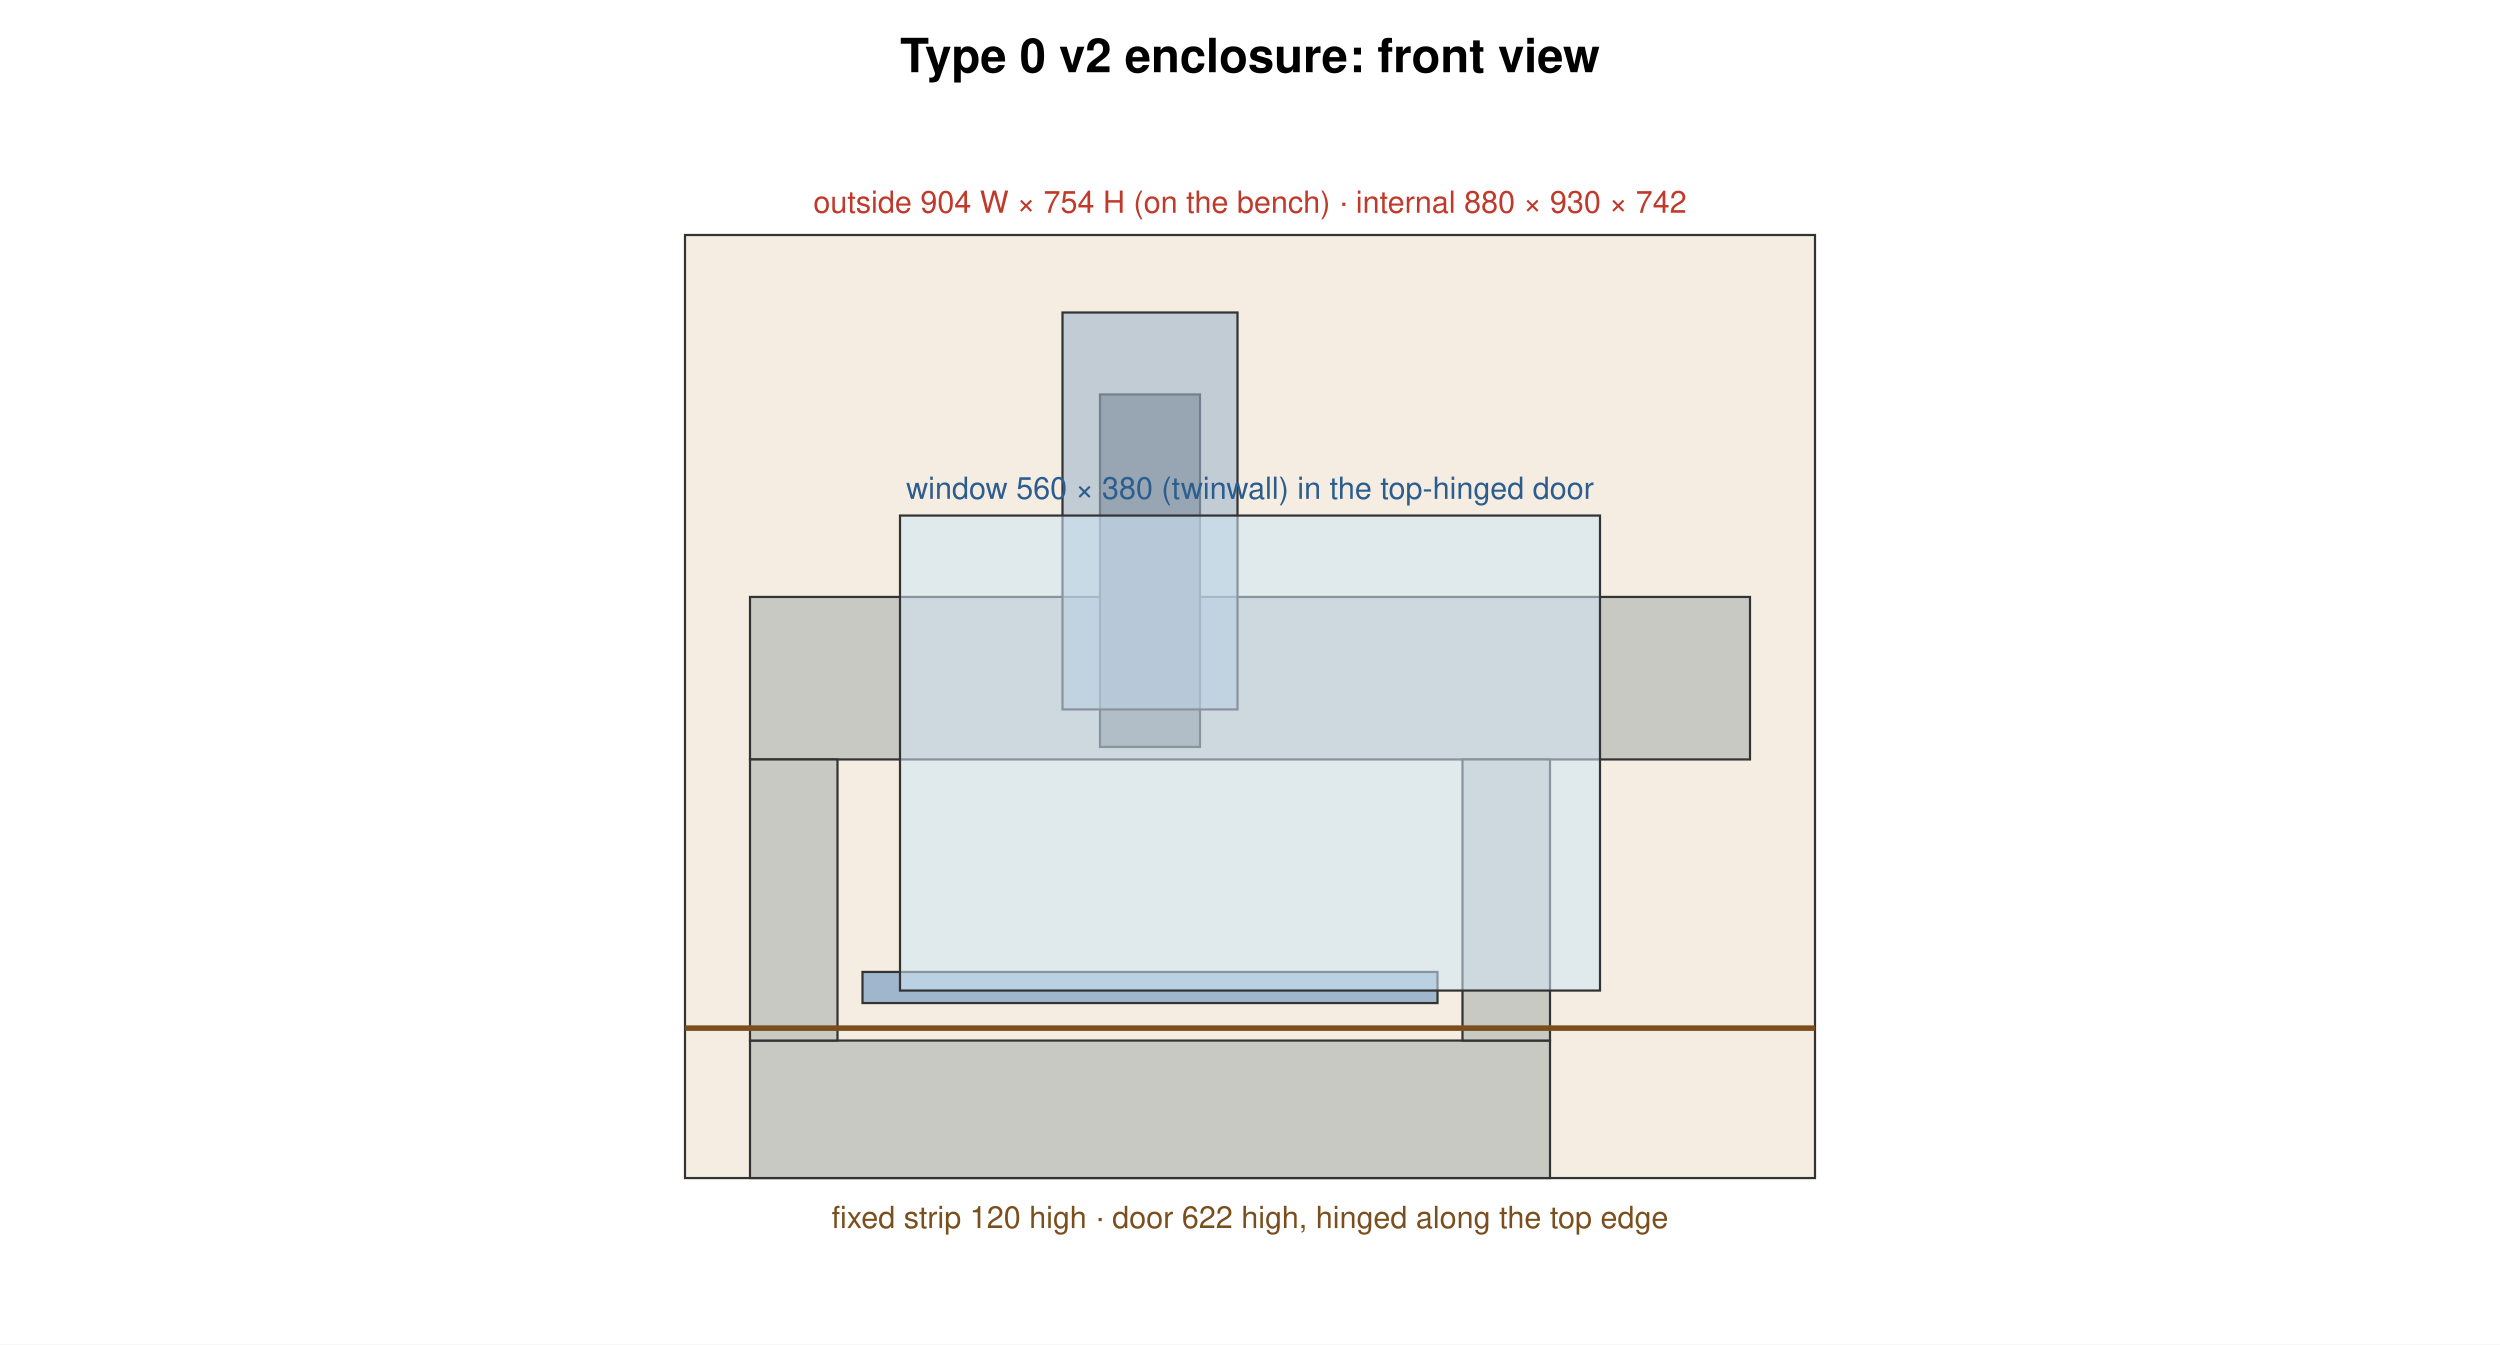
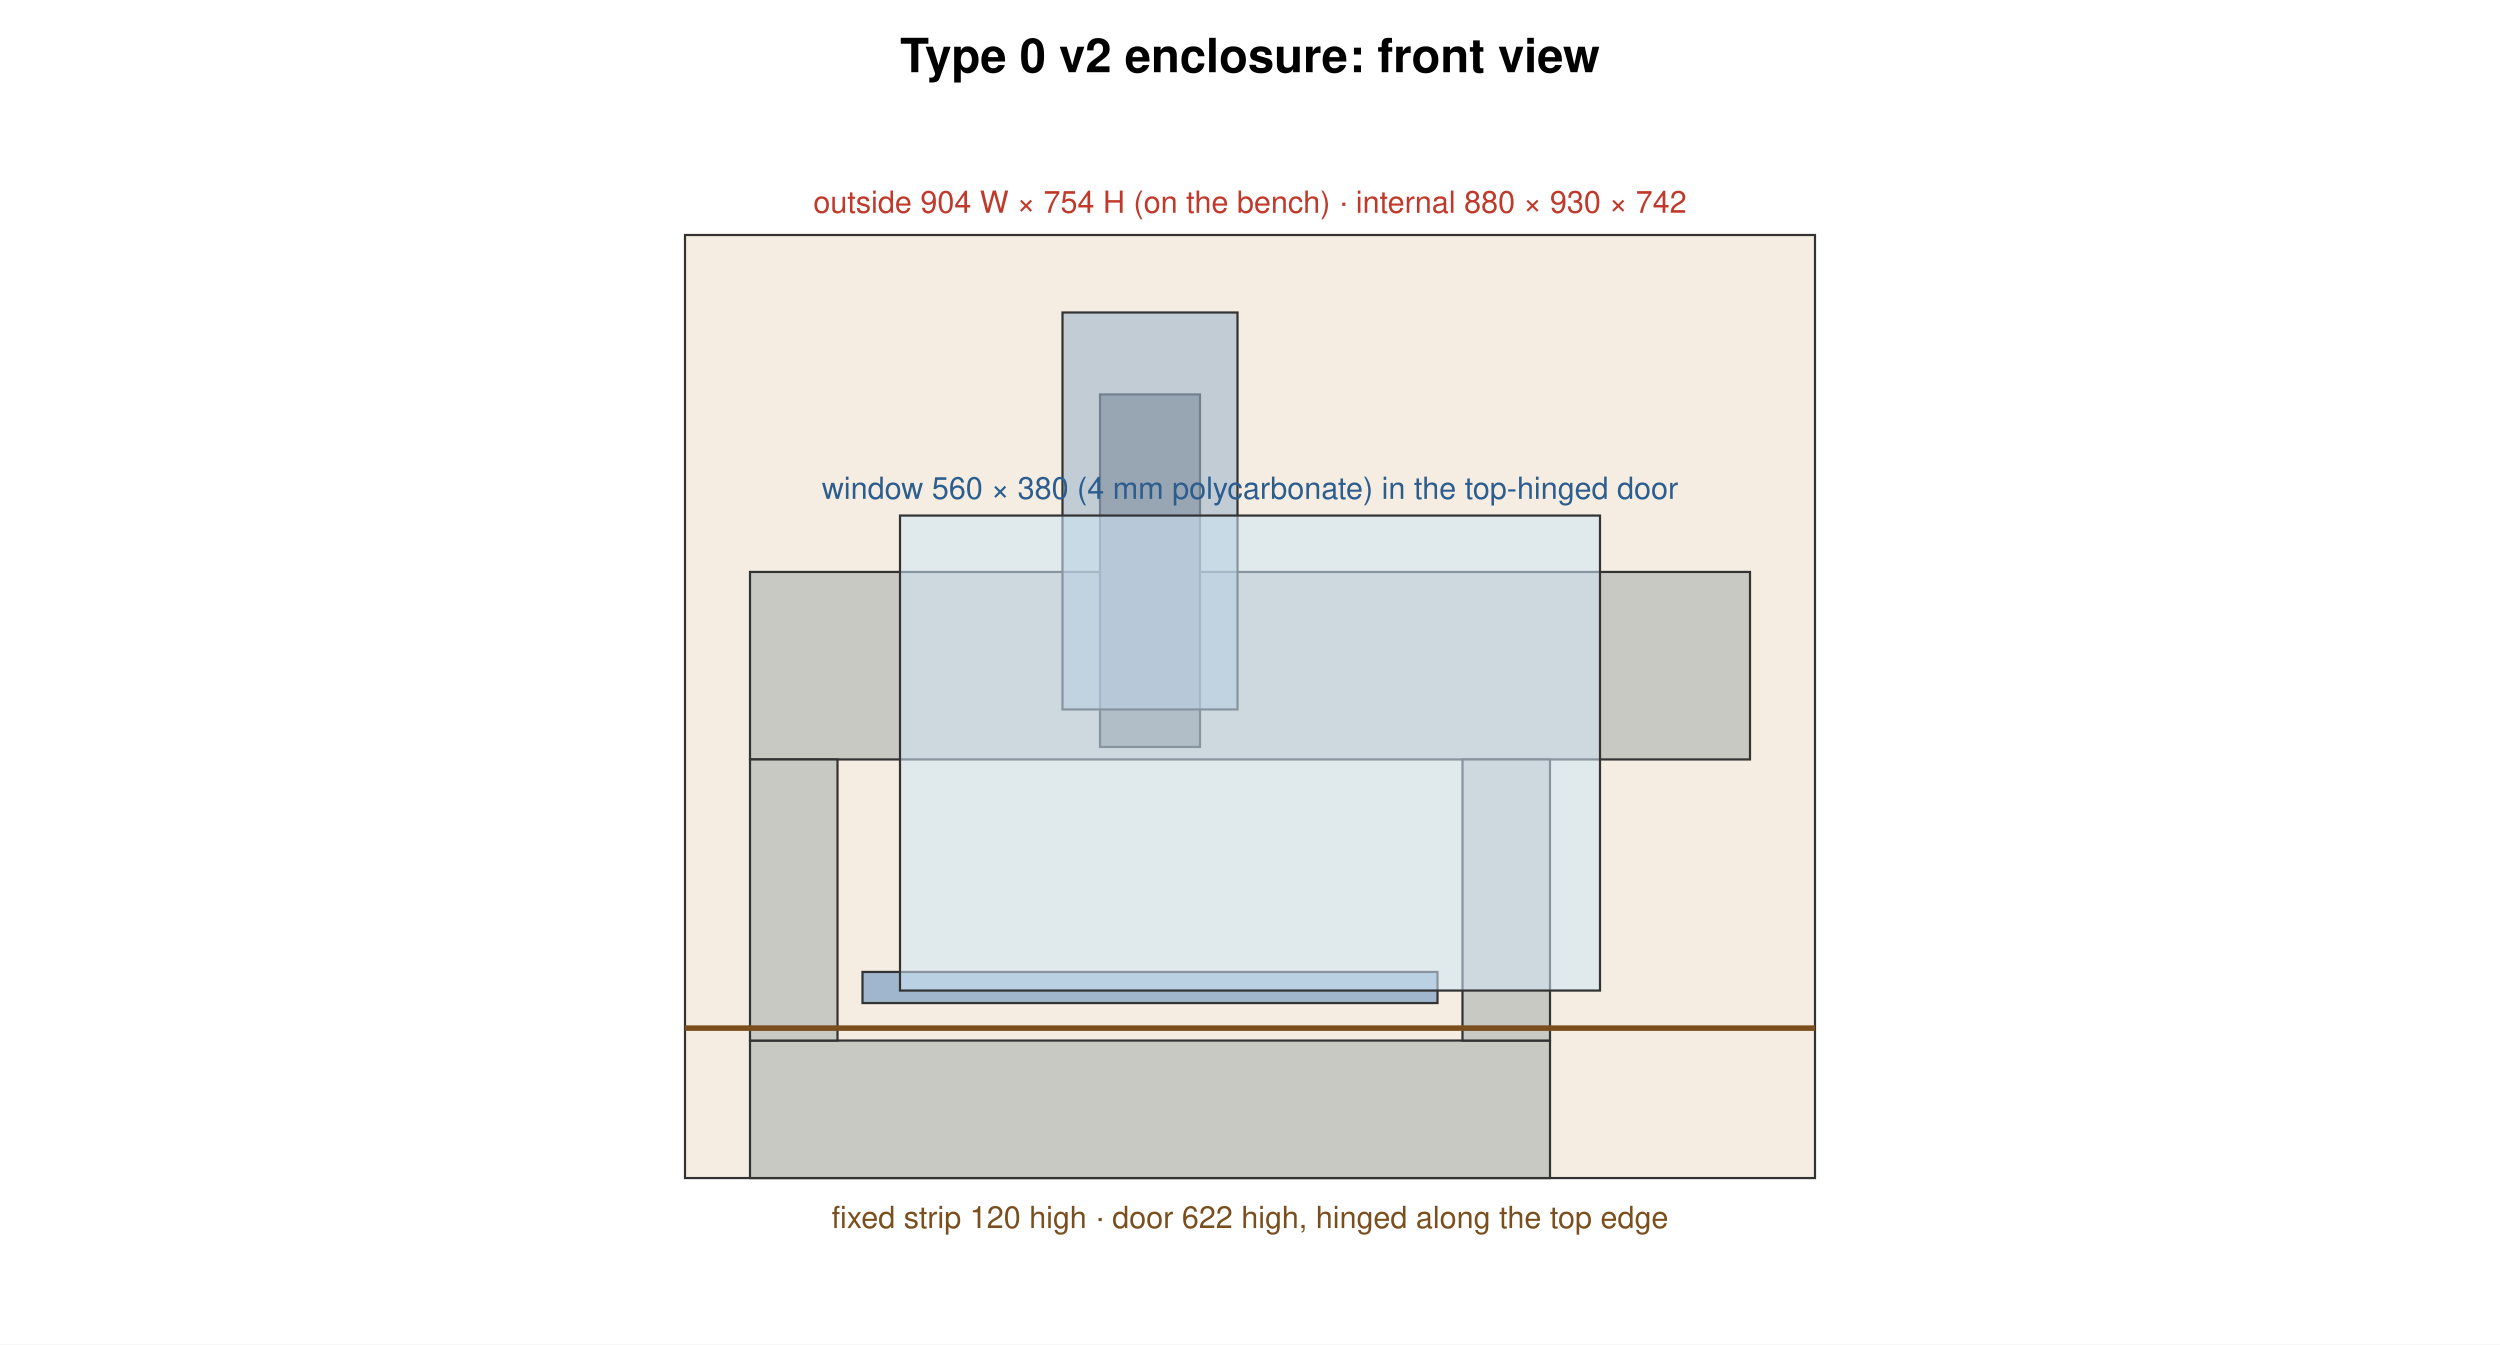
<svg xmlns="http://www.w3.org/2000/svg" viewBox="0 0 900 484" font-family="Helvetica, Arial, sans-serif">
  <rect width="900" height="484" fill="#fff" />
  <text x="450.0" y="26" text-anchor="middle" font-size="17" font-weight="bold">Type 0 v2 enclosure: front view</text>
  <rect x="246.6" y="84.6" width="406.8" height="339.5" fill="#d9b98a" fill-opacity="0.25" stroke="#333" stroke-width="0.8" />
  <rect x="270.0" y="374.6" width="288.0" height="49.5" fill="#c9c9c4" fill-opacity="1.0" stroke="#333" stroke-width="0.8" />
-   <rect x="270.0" y="214.9" width="360.0" height="58.5" fill="#c9c9c4" fill-opacity="1.0" stroke="#333" stroke-width="0.8" />
+   <rect x="270.0" y="205.9" width="360.0" height="67.5" fill="#c9c9c4" fill-opacity="1.0" stroke="#333" stroke-width="0.8" />
  <rect x="270.0" y="273.4" width="31.5" height="101.2" fill="#c9c9c4" fill-opacity="1.0" stroke="#333" stroke-width="0.8" />
  <rect x="526.5" y="273.4" width="31.5" height="101.2" fill="#c9c9c4" fill-opacity="1.0" stroke="#333" stroke-width="0.8" />
  <rect x="310.5" y="349.9" width="207.0" height="11.2" fill="#9fb6cc" fill-opacity="1.0" stroke="#333" stroke-width="0.8" />
  <rect x="396.0" y="142.0" width="36.0" height="126.9" fill="#8e8e8e" fill-opacity="1.0" stroke="#333" stroke-width="0.8" />
  <rect x="382.5" y="112.5" width="63.0" height="142.9" fill="#9fb6cc" fill-opacity="0.6" stroke="#333" stroke-width="0.8" />
  <rect x="324.0" y="185.6" width="252.0" height="171.0" fill="#cfe6f5" fill-opacity="0.55" stroke="#333" stroke-width="0.8" />
  <line x1="246.6" y1="370.125" x2="653.4" y2="370.125" stroke="#7a4f1d" stroke-width="2" />
  <text x="450.0" y="76.6" text-anchor="middle" font-size="11" fill="#c0392b">outside 904 W × 754 H (on the bench)  ·  internal 880 × 930 × 742</text>
-   <text x="450.0" y="179.6" text-anchor="middle" font-size="11" fill="#2c5d8f">window 560 × 380 (twinwall) in the top-hinged door</text>
+   <text x="450.0" y="179.6" text-anchor="middle" font-size="11" fill="#2c5d8f">window 560 × 380 (4 mm polycarbonate) in the top-hinged door</text>
  <text x="450.0" y="442.1" text-anchor="middle" font-size="11" fill="#7a4f1d">fixed strip 120 high · door 622 high, hinged along the top edge</text>
</svg>
